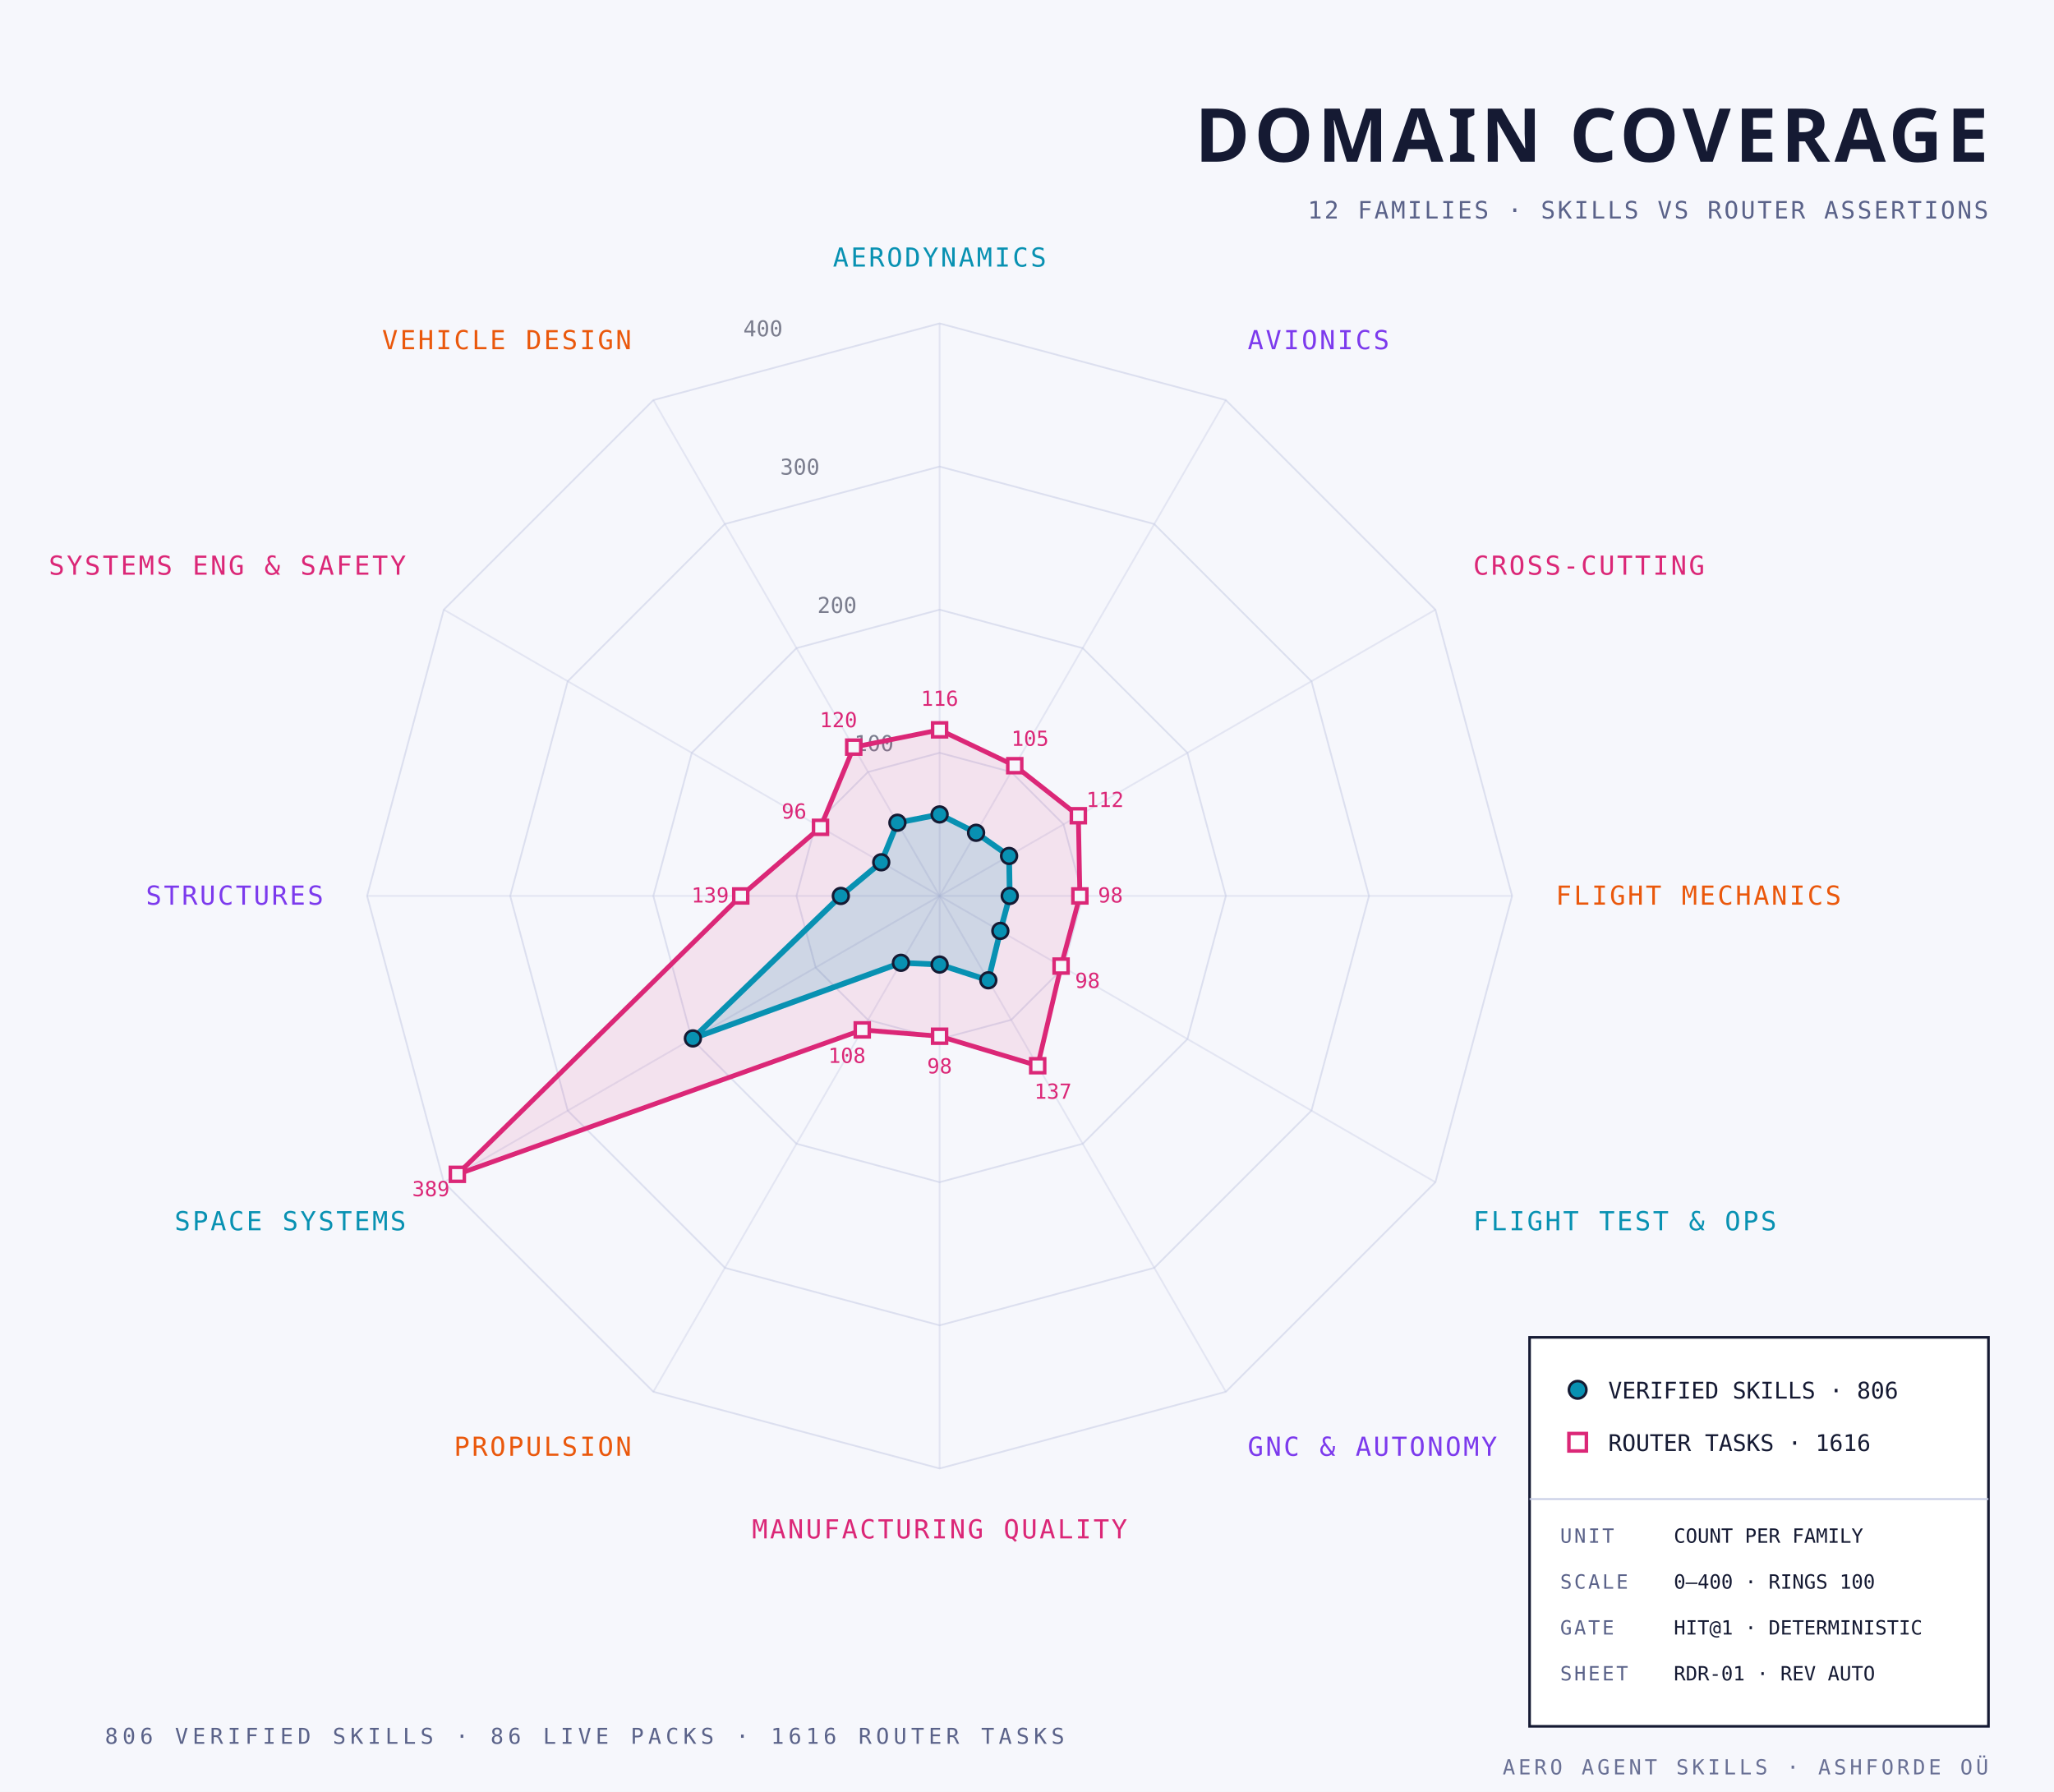
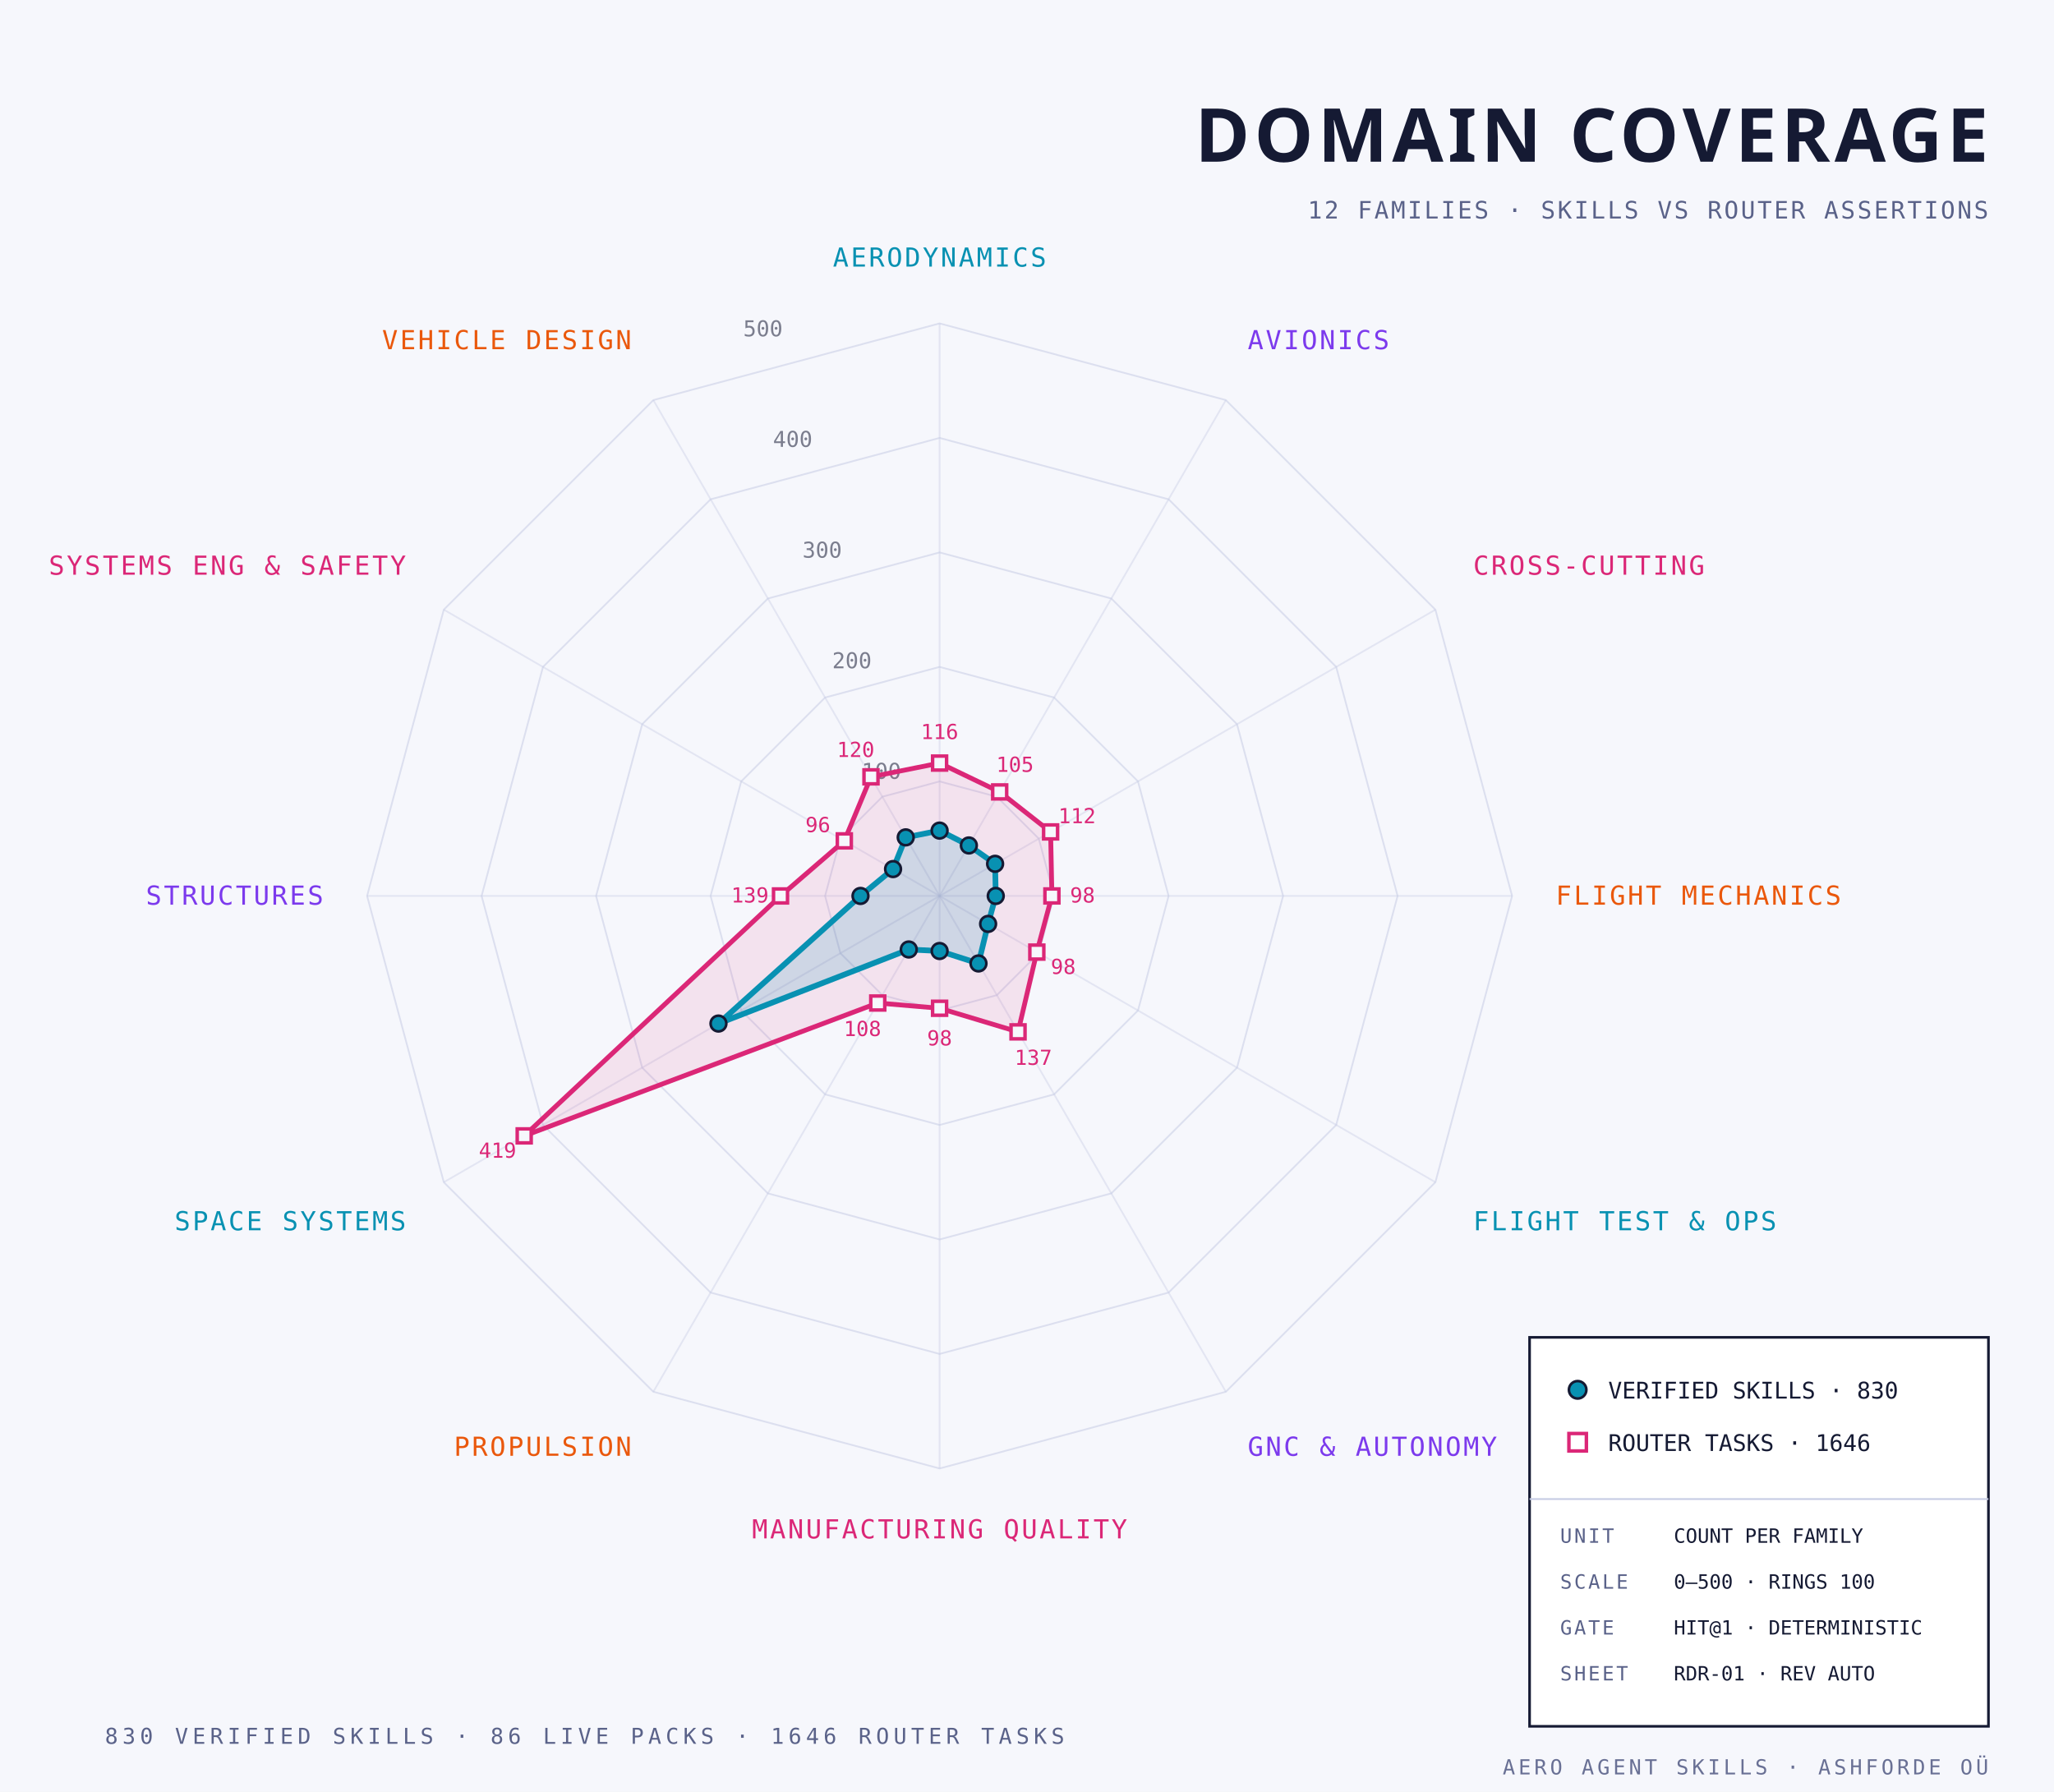
<svg xmlns="http://www.w3.org/2000/svg" width="940" height="820" viewBox="0 0 940 820">
  <style>
    .mono { font-family: "JetBrains Mono", "IBM Plex Mono", "Menlo", monospace; }
    .cond { font-family: "Barlow Condensed", "DIN Condensed", "Arial Narrow", sans-serif; font-weight: 700; text-transform: uppercase; }
    .serif { font-family: "Instrument Serif", Georgia, serif; font-style: italic; }
  </style>
  <rect width="940" height="820" fill="#f6f7fc" />
-   <polygon points="430.0,344.5 462.8,353.3 486.7,377.2 495.5,410.0 486.7,442.8 462.8,466.7 430.0,475.5 397.2,466.7 373.3,442.8 364.5,410.0 373.3,377.2 397.2,353.3" fill="none" stroke="#c6cce4" stroke-width="0.8" stroke-opacity="0.55" />
-   <polygon points="430.0,279.0 495.5,296.6 543.4,344.5 561.0,410.0 543.4,475.5 495.5,523.4 430.0,541.0 364.5,523.4 316.6,475.5 299.0,410.0 316.6,344.5 364.5,296.6" fill="none" stroke="#c6cce4" stroke-width="0.8" stroke-opacity="0.55" />
-   <polygon points="430.0,213.5 528.2,239.8 600.2,311.8 626.5,410.0 600.2,508.2 528.2,580.2 430.0,606.5 331.8,580.2 259.8,508.2 233.5,410.0 259.8,311.8 331.7,239.8" fill="none" stroke="#c6cce4" stroke-width="0.8" stroke-opacity="0.55" />
+   <polygon points="430.0,357.6 456.2,364.6 475.4,383.8 482.4,410.0 475.4,436.2 456.2,455.4 430.0,462.4 403.8,455.4 384.6,436.2 377.6,410.0 384.6,383.8 403.8,364.6" fill="none" stroke="#c6cce4" stroke-width="0.8" stroke-opacity="0.55" />
+   <polygon points="430.0,305.2 482.4,319.2 520.8,357.6 534.8,410.0 520.8,462.4 482.4,500.8 430.0,514.8 377.6,500.8 339.2,462.4 325.2,410.0 339.2,357.6 377.6,319.2" fill="none" stroke="#c6cce4" stroke-width="0.8" stroke-opacity="0.55" />
+   <polygon points="430.0,252.8 508.6,273.9 566.1,331.4 587.2,410.0 566.1,488.6 508.6,546.1 430.0,567.2 351.4,546.1 293.9,488.6 272.8,410.0 293.9,331.4 351.4,273.9" fill="none" stroke="#c6cce4" stroke-width="0.8" stroke-opacity="0.55" />
+   <polygon points="430.0,200.4 534.8,228.5 611.5,305.2 639.6,410.0 611.5,514.8 534.8,591.5 430.0,619.6 325.2,591.5 248.5,514.8 220.4,410.0 248.5,305.2 325.2,228.5" fill="none" stroke="#c6cce4" stroke-width="0.8" stroke-opacity="0.55" />
  <polygon points="430.0,148.0 561.0,183.1 656.9,279.0 692.0,410.0 656.9,541.0 561.0,636.9 430.0,672.0 299.0,636.9 203.1,541.0 168.0,410.0 203.1,279.0 299.0,183.1" fill="none" stroke="#c6cce4" stroke-width="0.8" stroke-opacity="0.55" />
  <line x1="430" y1="410" x2="430.0" y2="148.0" stroke="#c6cce4" stroke-width="0.8" stroke-opacity="0.4" />
  <line x1="430" y1="410" x2="561.0" y2="183.1" stroke="#c6cce4" stroke-width="0.8" stroke-opacity="0.4" />
  <line x1="430" y1="410" x2="656.9" y2="279.0" stroke="#c6cce4" stroke-width="0.8" stroke-opacity="0.4" />
  <line x1="430" y1="410" x2="692.0" y2="410.0" stroke="#c6cce4" stroke-width="0.8" stroke-opacity="0.4" />
  <line x1="430" y1="410" x2="656.9" y2="541.0" stroke="#c6cce4" stroke-width="0.8" stroke-opacity="0.4" />
  <line x1="430" y1="410" x2="561.0" y2="636.9" stroke="#c6cce4" stroke-width="0.8" stroke-opacity="0.4" />
  <line x1="430" y1="410" x2="430.0" y2="672.0" stroke="#c6cce4" stroke-width="0.8" stroke-opacity="0.4" />
  <line x1="430" y1="410" x2="299.0" y2="636.9" stroke="#c6cce4" stroke-width="0.8" stroke-opacity="0.4" />
  <line x1="430" y1="410" x2="203.1" y2="541.0" stroke="#c6cce4" stroke-width="0.8" stroke-opacity="0.4" />
  <line x1="430" y1="410" x2="168.0" y2="410.0" stroke="#c6cce4" stroke-width="0.8" stroke-opacity="0.4" />
  <line x1="430" y1="410" x2="203.1" y2="279.0" stroke="#c6cce4" stroke-width="0.8" stroke-opacity="0.4" />
  <line x1="430" y1="410" x2="299.0" y2="183.1" stroke="#c6cce4" stroke-width="0.8" stroke-opacity="0.4" />
-   <text class="mono" x="409.0" y="343.7" text-anchor="end" font-size="10" fill="#151a33" opacity="0.55">100</text>
-   <text class="mono" x="392.1" y="280.5" text-anchor="end" font-size="10" fill="#151a33" opacity="0.55">200</text>
-   <text class="mono" x="375.1" y="217.2" text-anchor="end" font-size="10" fill="#151a33" opacity="0.55">300</text>
-   <text class="mono" x="358.2" y="153.9" text-anchor="end" font-size="10" fill="#151a33" opacity="0.55">400</text>
+   <text class="mono" x="412.4" y="356.4" text-anchor="end" font-size="10" fill="#151a33" opacity="0.55">100</text>
+   <text class="mono" x="398.9" y="305.8" text-anchor="end" font-size="10" fill="#151a33" opacity="0.55">200</text>
+   <text class="mono" x="385.3" y="255.2" text-anchor="end" font-size="10" fill="#151a33" opacity="0.55">300</text>
+   <text class="mono" x="371.8" y="204.5" text-anchor="end" font-size="10" fill="#151a33" opacity="0.55">400</text>
+   <text class="mono" x="358.2" y="153.9" text-anchor="end" font-size="10" fill="#151a33" opacity="0.55">500</text>
  <text class="mono" x="430.0" y="122.0" text-anchor="middle" font-size="12" fill="#0891b2" letter-spacing="1">AERODYNAMICS</text>
  <text class="mono" x="571.0" y="159.8" text-anchor="start" font-size="12" fill="#7c3aed" letter-spacing="1">AVIONICS</text>
  <text class="mono" x="674.2" y="263.0" text-anchor="start" font-size="12" fill="#db2777" letter-spacing="1">CROSS-CUTTING</text>
  <text class="mono" x="712.0" y="414.0" text-anchor="start" font-size="12" fill="#ea580c" letter-spacing="1">FLIGHT MECHANICS</text>
  <text class="mono" x="674.2" y="563.0" text-anchor="start" font-size="12" fill="#0891b2" letter-spacing="1">FLIGHT TEST &amp; OPS</text>
  <text class="mono" x="571.0" y="666.2" text-anchor="start" font-size="12" fill="#7c3aed" letter-spacing="1">GNC &amp; AUTONOMY</text>
  <text class="mono" x="430.0" y="704.0" text-anchor="middle" font-size="12" fill="#db2777" letter-spacing="1">MANUFACTURING QUALITY</text>
  <text class="mono" x="289.0" y="666.2" text-anchor="end" font-size="12" fill="#ea580c" letter-spacing="1">PROPULSION</text>
  <text class="mono" x="185.8" y="563.0" text-anchor="end" font-size="12" fill="#0891b2" letter-spacing="1">SPACE SYSTEMS</text>
  <text class="mono" x="148.0" y="414.0" text-anchor="end" font-size="12" fill="#7c3aed" letter-spacing="1">STRUCTURES</text>
  <text class="mono" x="185.8" y="263.0" text-anchor="end" font-size="12" fill="#db2777" letter-spacing="1">SYSTEMS ENG &amp; SAFETY</text>
  <text class="mono" x="289.0" y="159.8" text-anchor="end" font-size="12" fill="#ea580c" letter-spacing="1">VEHICLE DESIGN</text>
-   <polygon points="430.0,334.0 464.4,350.4 493.5,373.3 494.2,410.0 485.6,442.1 474.9,487.7 430.0,474.2 394.6,471.3 209.3,537.4 339.0,410.0 375.5,378.6 390.7,341.9" fill="#db2777" fill-opacity="0.10" stroke="#db2777" stroke-width="2.2" />
-   <rect x="426.8" y="330.8" width="6.4" height="6.4" fill="#f6f7fc" stroke="#db2777" stroke-width="1.6" />
-   <rect x="461.2" y="347.2" width="6.4" height="6.4" fill="#f6f7fc" stroke="#db2777" stroke-width="1.6" />
-   <rect x="490.3" y="370.1" width="6.4" height="6.4" fill="#f6f7fc" stroke="#db2777" stroke-width="1.6" />
-   <rect x="491.0" y="406.8" width="6.4" height="6.4" fill="#f6f7fc" stroke="#db2777" stroke-width="1.6" />
-   <rect x="482.4" y="438.9" width="6.4" height="6.4" fill="#f6f7fc" stroke="#db2777" stroke-width="1.6" />
-   <rect x="471.7" y="484.5" width="6.4" height="6.4" fill="#f6f7fc" stroke="#db2777" stroke-width="1.6" />
-   <rect x="426.8" y="471.0" width="6.4" height="6.4" fill="#f6f7fc" stroke="#db2777" stroke-width="1.6" />
-   <rect x="391.4" y="468.1" width="6.4" height="6.4" fill="#f6f7fc" stroke="#db2777" stroke-width="1.6" />
-   <rect x="206.1" y="534.2" width="6.4" height="6.4" fill="#f6f7fc" stroke="#db2777" stroke-width="1.6" />
-   <rect x="335.8" y="406.8" width="6.4" height="6.4" fill="#f6f7fc" stroke="#db2777" stroke-width="1.6" />
-   <rect x="372.3" y="375.4" width="6.4" height="6.4" fill="#f6f7fc" stroke="#db2777" stroke-width="1.6" />
-   <rect x="387.5" y="338.7" width="6.4" height="6.4" fill="#f6f7fc" stroke="#db2777" stroke-width="1.6" />
-   <polygon points="430.0,372.7 446.7,381.1 461.8,391.7 462.1,410.0 457.8,426.0 452.3,448.6 430.0,441.4 412.3,440.6 317.1,475.2 384.8,410.0 403.3,394.6 410.7,376.5" fill="#0891b2" fill-opacity="0.16" stroke="#0891b2" stroke-width="2.6" />
-   <circle cx="430.0" cy="372.7" r="3.6" fill="#0891b2" stroke="#151a33" stroke-width="1.2" />
-   <circle cx="446.7" cy="381.1" r="3.6" fill="#0891b2" stroke="#151a33" stroke-width="1.2" />
-   <circle cx="461.8" cy="391.7" r="3.6" fill="#0891b2" stroke="#151a33" stroke-width="1.2" />
-   <circle cx="462.1" cy="410.0" r="3.6" fill="#0891b2" stroke="#151a33" stroke-width="1.2" />
-   <circle cx="457.8" cy="426.0" r="3.6" fill="#0891b2" stroke="#151a33" stroke-width="1.2" />
-   <circle cx="452.3" cy="448.6" r="3.6" fill="#0891b2" stroke="#151a33" stroke-width="1.2" />
-   <circle cx="430.0" cy="441.4" r="3.6" fill="#0891b2" stroke="#151a33" stroke-width="1.2" />
-   <circle cx="412.3" cy="440.6" r="3.6" fill="#0891b2" stroke="#151a33" stroke-width="1.2" />
-   <circle cx="317.1" cy="475.2" r="3.6" fill="#0891b2" stroke="#151a33" stroke-width="1.2" />
-   <circle cx="384.8" cy="410.0" r="3.6" fill="#0891b2" stroke="#151a33" stroke-width="1.2" />
-   <circle cx="403.3" cy="394.6" r="3.6" fill="#0891b2" stroke="#151a33" stroke-width="1.2" />
-   <circle cx="410.7" cy="376.5" r="3.6" fill="#0891b2" stroke="#151a33" stroke-width="1.2" />
-   <text class="mono" x="430.0" y="323.0" text-anchor="middle" font-size="9.5" fill="#db2777">116</text>
-   <text class="mono" x="471.4" y="341.3" text-anchor="middle" font-size="9.5" fill="#db2777">105</text>
-   <text class="mono" x="505.7" y="369.3" text-anchor="middle" font-size="9.5" fill="#db2777">112</text>
-   <text class="mono" x="508.2" y="413.0" text-anchor="middle" font-size="9.5" fill="#db2777">98</text>
-   <text class="mono" x="497.7" y="452.1" text-anchor="middle" font-size="9.5" fill="#db2777">98</text>
-   <text class="mono" x="481.9" y="502.8" text-anchor="middle" font-size="9.5" fill="#db2777">137</text>
-   <text class="mono" x="430.0" y="491.2" text-anchor="middle" font-size="9.5" fill="#db2777">98</text>
-   <text class="mono" x="387.6" y="486.4" text-anchor="middle" font-size="9.5" fill="#db2777">108</text>
-   <text class="mono" x="197.2" y="547.4" text-anchor="middle" font-size="9.5" fill="#db2777">389</text>
-   <text class="mono" x="325.0" y="413.0" text-anchor="middle" font-size="9.5" fill="#db2777">139</text>
-   <text class="mono" x="363.4" y="374.6" text-anchor="middle" font-size="9.5" fill="#db2777">96</text>
-   <text class="mono" x="383.7" y="332.8" text-anchor="middle" font-size="9.5" fill="#db2777">120</text>
+   <polygon points="430.0,349.2 457.5,362.4 480.8,380.7 481.4,410.0 474.5,435.7 465.9,472.2 430.0,461.4 401.7,459.0 239.9,519.8 357.2,410.0 386.4,384.8 398.6,355.5" fill="#db2777" fill-opacity="0.10" stroke="#db2777" stroke-width="2.2" />
+   <rect x="426.8" y="346.0" width="6.4" height="6.4" fill="#f6f7fc" stroke="#db2777" stroke-width="1.6" />
+   <rect x="454.3" y="359.2" width="6.4" height="6.4" fill="#f6f7fc" stroke="#db2777" stroke-width="1.6" />
+   <rect x="477.6" y="377.5" width="6.4" height="6.4" fill="#f6f7fc" stroke="#db2777" stroke-width="1.6" />
+   <rect x="478.2" y="406.8" width="6.4" height="6.4" fill="#f6f7fc" stroke="#db2777" stroke-width="1.6" />
+   <rect x="471.3" y="432.5" width="6.4" height="6.4" fill="#f6f7fc" stroke="#db2777" stroke-width="1.6" />
+   <rect x="462.7" y="469.0" width="6.4" height="6.4" fill="#f6f7fc" stroke="#db2777" stroke-width="1.6" />
+   <rect x="426.8" y="458.2" width="6.4" height="6.4" fill="#f6f7fc" stroke="#db2777" stroke-width="1.6" />
+   <rect x="398.5" y="455.8" width="6.4" height="6.4" fill="#f6f7fc" stroke="#db2777" stroke-width="1.6" />
+   <rect x="236.7" y="516.6" width="6.4" height="6.4" fill="#f6f7fc" stroke="#db2777" stroke-width="1.6" />
+   <rect x="354.0" y="406.8" width="6.4" height="6.4" fill="#f6f7fc" stroke="#db2777" stroke-width="1.6" />
+   <rect x="383.2" y="381.6" width="6.4" height="6.4" fill="#f6f7fc" stroke="#db2777" stroke-width="1.6" />
+   <rect x="395.4" y="352.3" width="6.4" height="6.4" fill="#f6f7fc" stroke="#db2777" stroke-width="1.6" />
+   <polygon points="430.0,380.1 443.4,386.9 455.4,395.3 455.7,410.0 452.2,422.8 447.8,440.9 430.0,435.2 415.9,434.5 328.8,468.4 393.8,410.0 408.7,397.7 414.5,383.2" fill="#0891b2" fill-opacity="0.16" stroke="#0891b2" stroke-width="2.6" />
+   <circle cx="430.0" cy="380.1" r="3.6" fill="#0891b2" stroke="#151a33" stroke-width="1.2" />
+   <circle cx="443.4" cy="386.9" r="3.6" fill="#0891b2" stroke="#151a33" stroke-width="1.2" />
+   <circle cx="455.4" cy="395.3" r="3.6" fill="#0891b2" stroke="#151a33" stroke-width="1.2" />
+   <circle cx="455.7" cy="410.0" r="3.6" fill="#0891b2" stroke="#151a33" stroke-width="1.2" />
+   <circle cx="452.2" cy="422.8" r="3.6" fill="#0891b2" stroke="#151a33" stroke-width="1.2" />
+   <circle cx="447.8" cy="440.9" r="3.6" fill="#0891b2" stroke="#151a33" stroke-width="1.2" />
+   <circle cx="430.0" cy="435.2" r="3.6" fill="#0891b2" stroke="#151a33" stroke-width="1.2" />
+   <circle cx="415.9" cy="434.5" r="3.6" fill="#0891b2" stroke="#151a33" stroke-width="1.2" />
+   <circle cx="328.8" cy="468.4" r="3.6" fill="#0891b2" stroke="#151a33" stroke-width="1.2" />
+   <circle cx="393.8" cy="410.0" r="3.6" fill="#0891b2" stroke="#151a33" stroke-width="1.2" />
+   <circle cx="408.7" cy="397.7" r="3.6" fill="#0891b2" stroke="#151a33" stroke-width="1.2" />
+   <circle cx="414.5" cy="383.2" r="3.6" fill="#0891b2" stroke="#151a33" stroke-width="1.2" />
+   <text class="mono" x="430.0" y="338.2" text-anchor="middle" font-size="9.5" fill="#db2777">116</text>
+   <text class="mono" x="464.5" y="353.2" text-anchor="middle" font-size="9.5" fill="#db2777">105</text>
+   <text class="mono" x="492.9" y="376.7" text-anchor="middle" font-size="9.5" fill="#db2777">112</text>
+   <text class="mono" x="495.4" y="413.0" text-anchor="middle" font-size="9.5" fill="#db2777">98</text>
+   <text class="mono" x="486.6" y="445.7" text-anchor="middle" font-size="9.5" fill="#db2777">98</text>
+   <text class="mono" x="472.9" y="487.3" text-anchor="middle" font-size="9.5" fill="#db2777">137</text>
+   <text class="mono" x="430.0" y="478.4" text-anchor="middle" font-size="9.5" fill="#db2777">98</text>
+   <text class="mono" x="394.7" y="474.1" text-anchor="middle" font-size="9.5" fill="#db2777">108</text>
+   <text class="mono" x="227.7" y="529.8" text-anchor="middle" font-size="9.5" fill="#db2777">419</text>
+   <text class="mono" x="343.2" y="413.0" text-anchor="middle" font-size="9.5" fill="#db2777">139</text>
+   <text class="mono" x="374.3" y="380.8" text-anchor="middle" font-size="9.5" fill="#db2777">96</text>
+   <text class="mono" x="391.6" y="346.4" text-anchor="middle" font-size="9.5" fill="#db2777">120</text>
  <text class="cond" x="910.0" y="74.0" text-anchor="end" font-size="34" fill="#151a33" letter-spacing="2">DOMAIN COVERAGE</text>
  <text class="mono" x="910.0" y="100.0" text-anchor="end" font-size="11" fill="#5a6289" letter-spacing="1">12 FAMILIES · SKILLS VS ROUTER ASSERTIONS</text>
  <rect x="700" y="612" width="210" height="178" fill="#ffffff" stroke="#151a33" stroke-width="1.2" />
  <line x1="700" y1="686" x2="910" y2="686" stroke="#c6cce4" stroke-width="0.8" />
  <circle cx="722" cy="636" r="4" fill="#0891b2" stroke="#151a33" stroke-width="1.2" />
-   <text class="mono" x="736.0" y="640.0" text-anchor="start" font-size="10.5" fill="#151a33">VERIFIED SKILLS · 806</text>
+   <text class="mono" x="736.0" y="640.0" text-anchor="start" font-size="10.5" fill="#151a33">VERIFIED SKILLS · 830</text>
  <rect x="718" y="656" width="8" height="8" fill="none" stroke="#db2777" stroke-width="1.6" />
-   <text class="mono" x="736.0" y="664.0" text-anchor="start" font-size="10.5" fill="#151a33">ROUTER TASKS · 1616</text>
+   <text class="mono" x="736.0" y="664.0" text-anchor="start" font-size="10.5" fill="#151a33">ROUTER TASKS · 1646</text>
  <text class="mono" x="714.0" y="706.0" text-anchor="start" font-size="9" fill="#5a6289" letter-spacing="1">UNIT</text>
  <text class="mono" x="766.0" y="706.0" text-anchor="start" font-size="9" fill="#151a33">COUNT PER FAMILY</text>
  <text class="mono" x="714.0" y="727.0" text-anchor="start" font-size="9" fill="#5a6289" letter-spacing="1">SCALE</text>
-   <text class="mono" x="766.0" y="727.0" text-anchor="start" font-size="9" fill="#151a33">0–400 · RINGS 100</text>
+   <text class="mono" x="766.0" y="727.0" text-anchor="start" font-size="9" fill="#151a33">0–500 · RINGS 100</text>
  <text class="mono" x="714.0" y="748.0" text-anchor="start" font-size="9" fill="#5a6289" letter-spacing="1">GATE</text>
  <text class="mono" x="766.0" y="748.0" text-anchor="start" font-size="9" fill="#151a33">HIT@1 · DETERMINISTIC</text>
  <text class="mono" x="714.0" y="769.0" text-anchor="start" font-size="9" fill="#5a6289" letter-spacing="1">SHEET</text>
  <text class="mono" x="766.0" y="769.0" text-anchor="start" font-size="9" fill="#151a33">RDR-01 · REV AUTO</text>
-   <text class="mono" x="48.0" y="798.0" text-anchor="start" font-size="10" fill="#5a6289" letter-spacing="2">806 VERIFIED SKILLS · 86 LIVE PACKS · 1616 ROUTER TASKS</text>
+   <text class="mono" x="48.0" y="798.0" text-anchor="start" font-size="10" fill="#5a6289" letter-spacing="2">830 VERIFIED SKILLS · 86 LIVE PACKS · 1646 ROUTER TASKS</text>
  <text class="mono" x="910.0" y="812.0" text-anchor="end" font-size="9.5" fill="#5a6289" letter-spacing="1.5" opacity="0.9">AERO AGENT SKILLS · ASHFORDE OÜ</text>
</svg>
